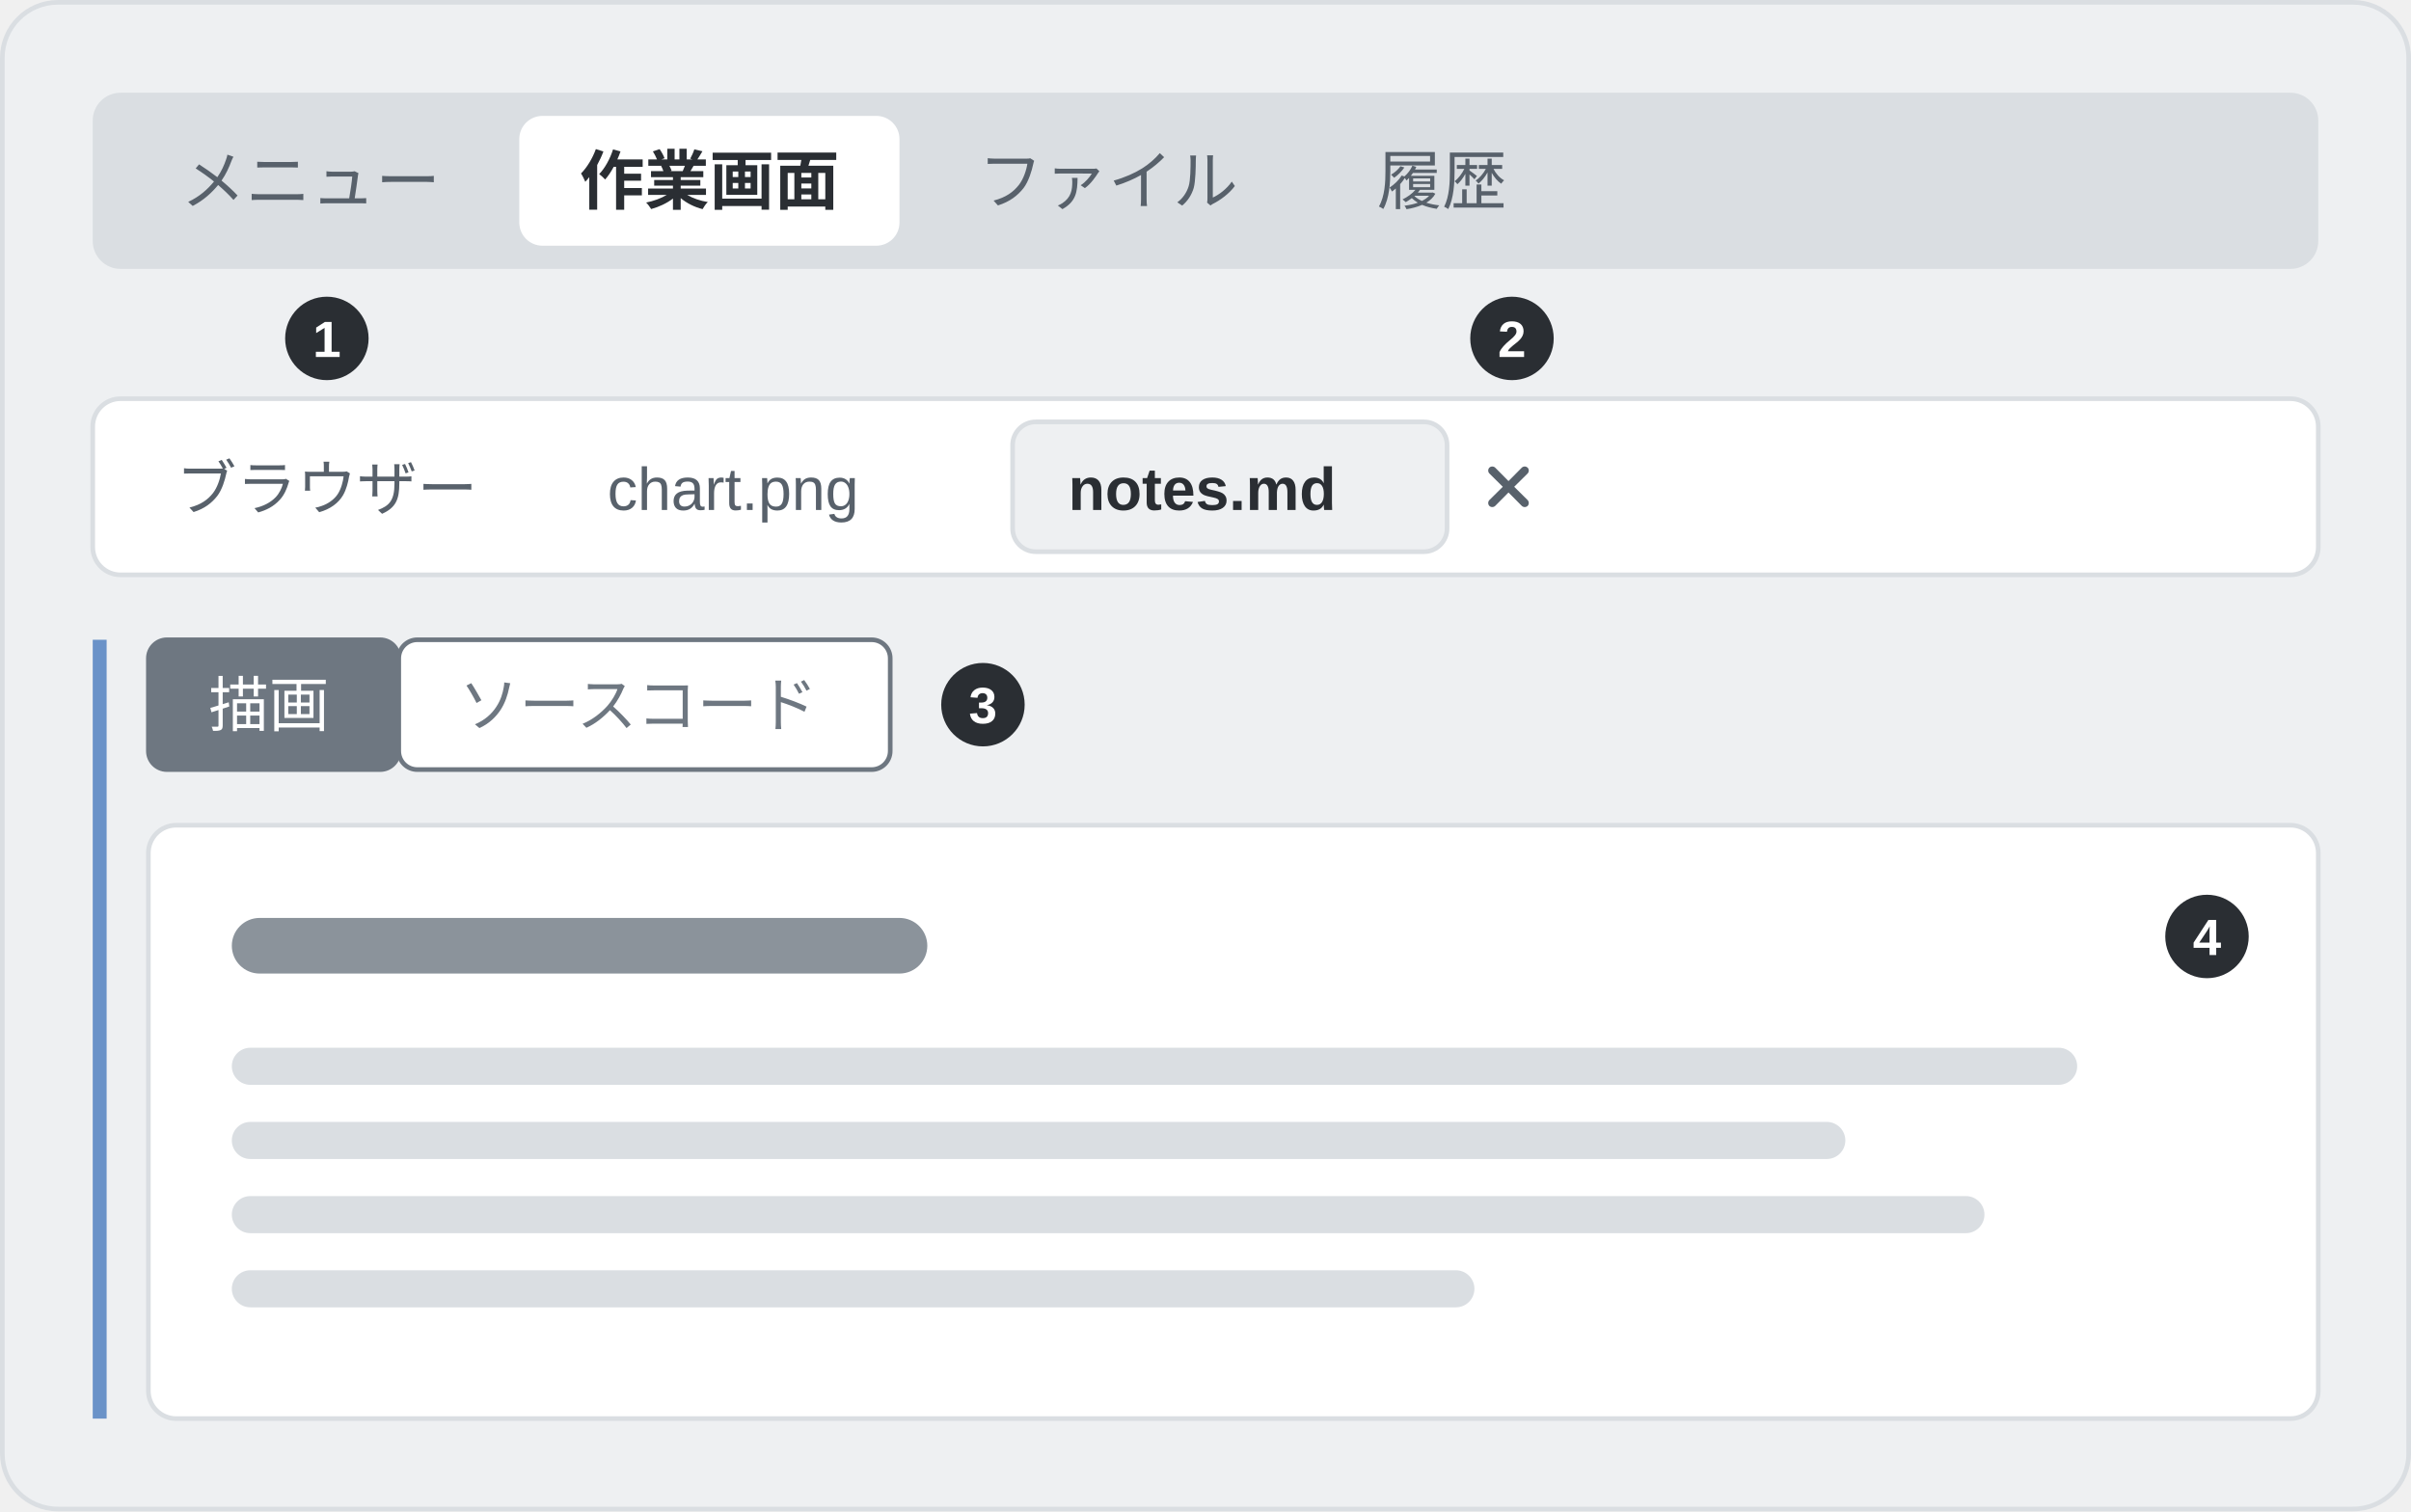
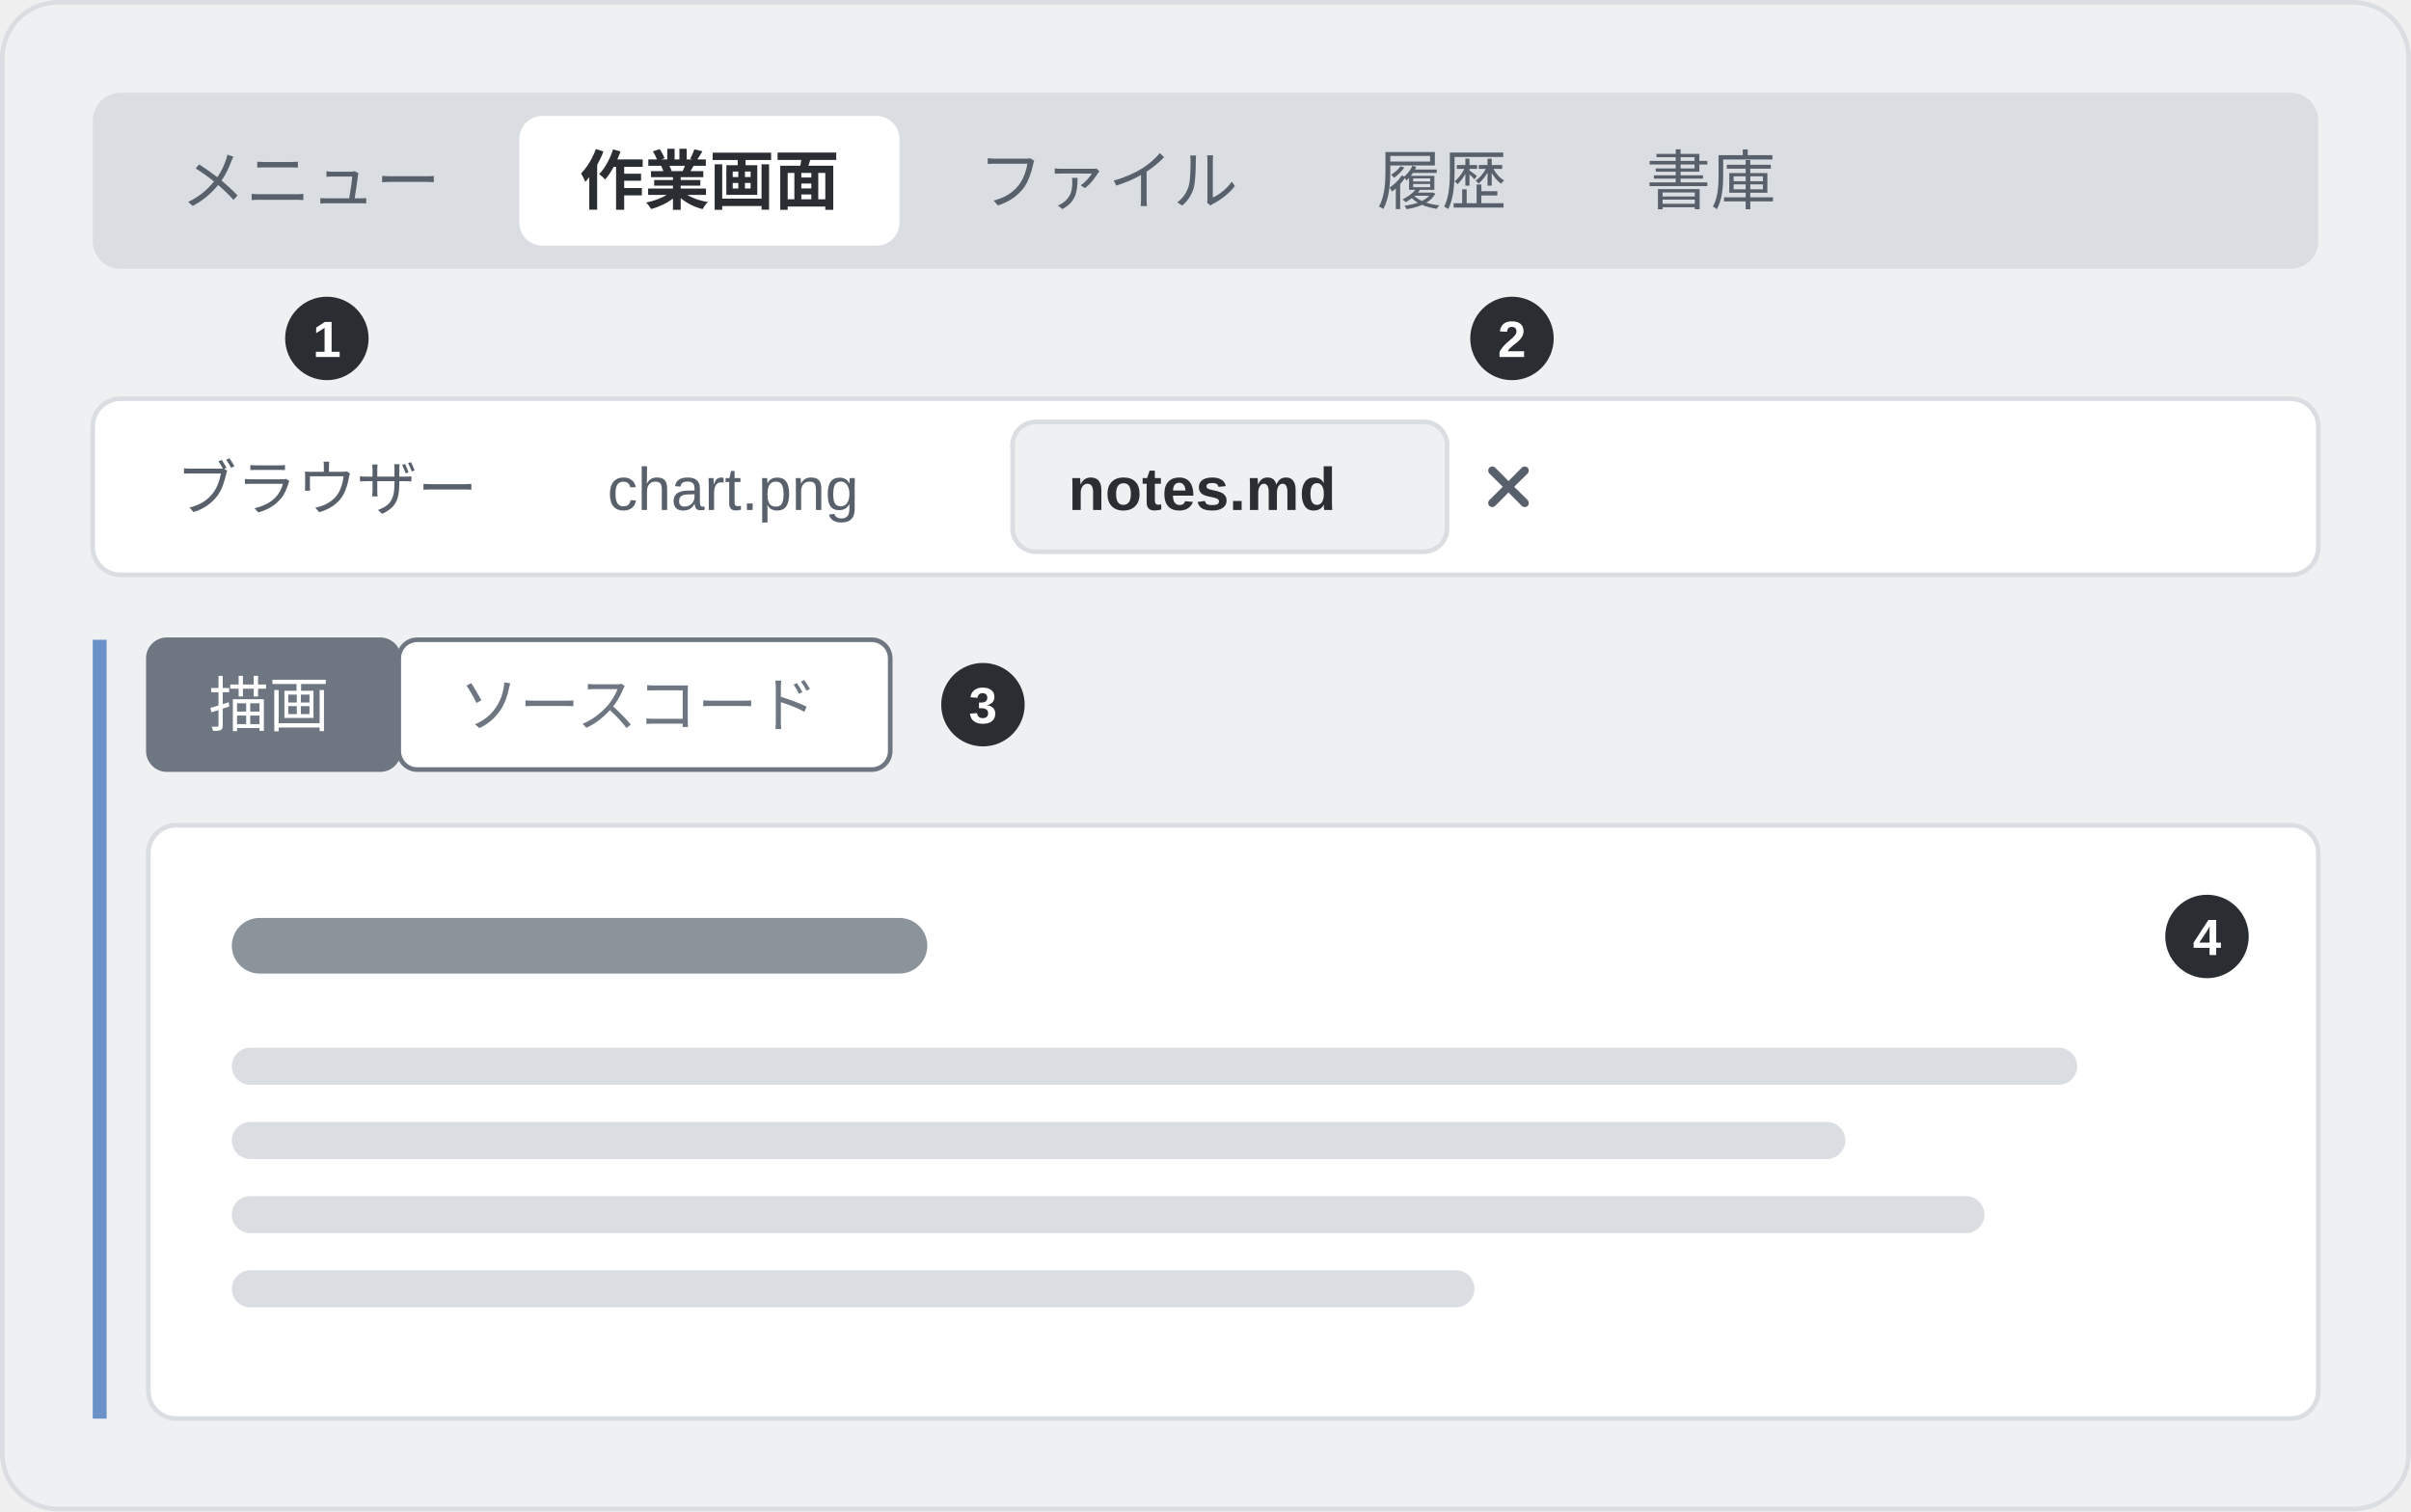
<svg xmlns="http://www.w3.org/2000/svg" role="img" width="520" height="326" viewBox="0 0 520 326" font-family="-apple-system, 'Hiragino Sans', 'Noto Sans JP', 'Helvetica Neue', Arial, sans-serif">
  <defs>
    <symbol id="i-solid-xmark" viewBox="0 -448 384 512">
      <path transform="scale(1 -1)" d="M343 297Q352 307 352 320Q352 333 343 343Q333 352 320 352Q307 352 297 343L192 237L87 343Q77 352 64 352Q51 352 41 343Q32 333 32 320Q32 307 41 297L147 192L41 87Q32 77 32 64Q32 51 41 41Q51 32 64 32Q77 32 87 41L192 147L297 41Q307 32 320 32Q333 32 343 41Q352 51 352 64Q352 77 343 87L237 192L343 297Z" />
    </symbol>
  </defs>
  <rect x="0.5" y="0.5" width="519" height="325" rx="12" fill="#eef0f2" stroke="#dadee2" />
  <rect x="20" y="20" width="480" height="38" rx="6" fill="#dadee2" />
  <text x="67.0" y="44.0" font-size="14" fill="#58616b" text-anchor="middle">メニュー</text>
  <rect x="112.0" y="25.0" width="82.0" height="28" rx="5" fill="#ffffff" />
  <text x="153.0" y="44.0" font-size="14" fill="#2a2e33" font-weight="600" text-anchor="middle">作業画面</text>
  <text x="239.0" y="44.0" font-size="14" fill="#58616b" text-anchor="middle">ファイル</text>
  <text x="311.0" y="44.0" font-size="14" fill="#58616b" text-anchor="middle">履歴</text>
+   <text x="369.0" y="44.0" font-size="14" fill="#58616b" text-anchor="middle">書庫</text>
  <rect x="20" y="86" width="480" height="38" rx="6" fill="#ffffff" stroke="#dadee2" />
  <text x="38.0" y="110.0" font-size="13" fill="#58616b">ブラウザー</text>
  <circle cx="70.5" cy="73.0" r="9" fill="#2a2e33" />
  <text x="70.5" y="77.0" font-size="11" fill="#ffffff" font-weight="700" text-anchor="middle">1</text>
  <text x="131.0" y="110.0" font-size="13" fill="#58616b">chart.png</text>
  <rect x="218.4" y="91" width="93.7" height="28" rx="5" fill="#eef0f2" stroke="#dadee2" />
  <text x="230.4" y="110.0" font-size="13" fill="#2a2e33" font-weight="600">notes.md</text>
  <use href="#i-solid-xmark" x="320.1" y="98.0" width="10.5" height="14" fill="#58616b" />
  <circle cx="326.1" cy="73.0" r="9" fill="#2a2e33" />
  <text x="326.1" y="77.0" font-size="11" fill="#ffffff" font-weight="700" text-anchor="middle">2</text>
  <rect x="32.0" y="138" width="54.0" height="28" rx="4" fill="#6e7781" stroke="#6e7781" />
  <text x="45.0" y="156.7" font-size="13" fill="#ffffff">描画</text>
  <rect x="86.0" y="138" width="106.0" height="28" rx="4" fill="#ffffff" stroke="#6e7781" />
  <text x="99.0" y="156.7" font-size="13" fill="#6e7781">ソースコード</text>
  <circle cx="212.0" cy="152.0" r="9" fill="#2a2e33" />
  <text x="212.0" y="156.0" font-size="11" fill="#ffffff" font-weight="700" text-anchor="middle">3</text>
  <rect x="32" y="178" width="468" height="128" rx="6" fill="#ffffff" stroke="#dadee2" />
  <rect x="50" y="198" width="150" height="12" rx="6" fill="#8b939b" />
  <rect x="50.0" y="226.0" width="398.0" height="8" rx="4" fill="#dadee2" />
  <rect x="50.0" y="242.0" width="348.0" height="8" rx="4" fill="#dadee2" />
  <rect x="50.0" y="258.0" width="378.0" height="8" rx="4" fill="#dadee2" />
  <rect x="50.0" y="274.0" width="268.0" height="8" rx="4" fill="#dadee2" />
  <rect x="20" y="138" width="3" height="168" fill="#6a92c8" />
  <circle cx="476.0" cy="202.0" r="9" fill="#2a2e33" />
  <text x="476.0" y="206.0" font-size="11" fill="#ffffff" font-weight="700" text-anchor="middle">4</text>
</svg>
